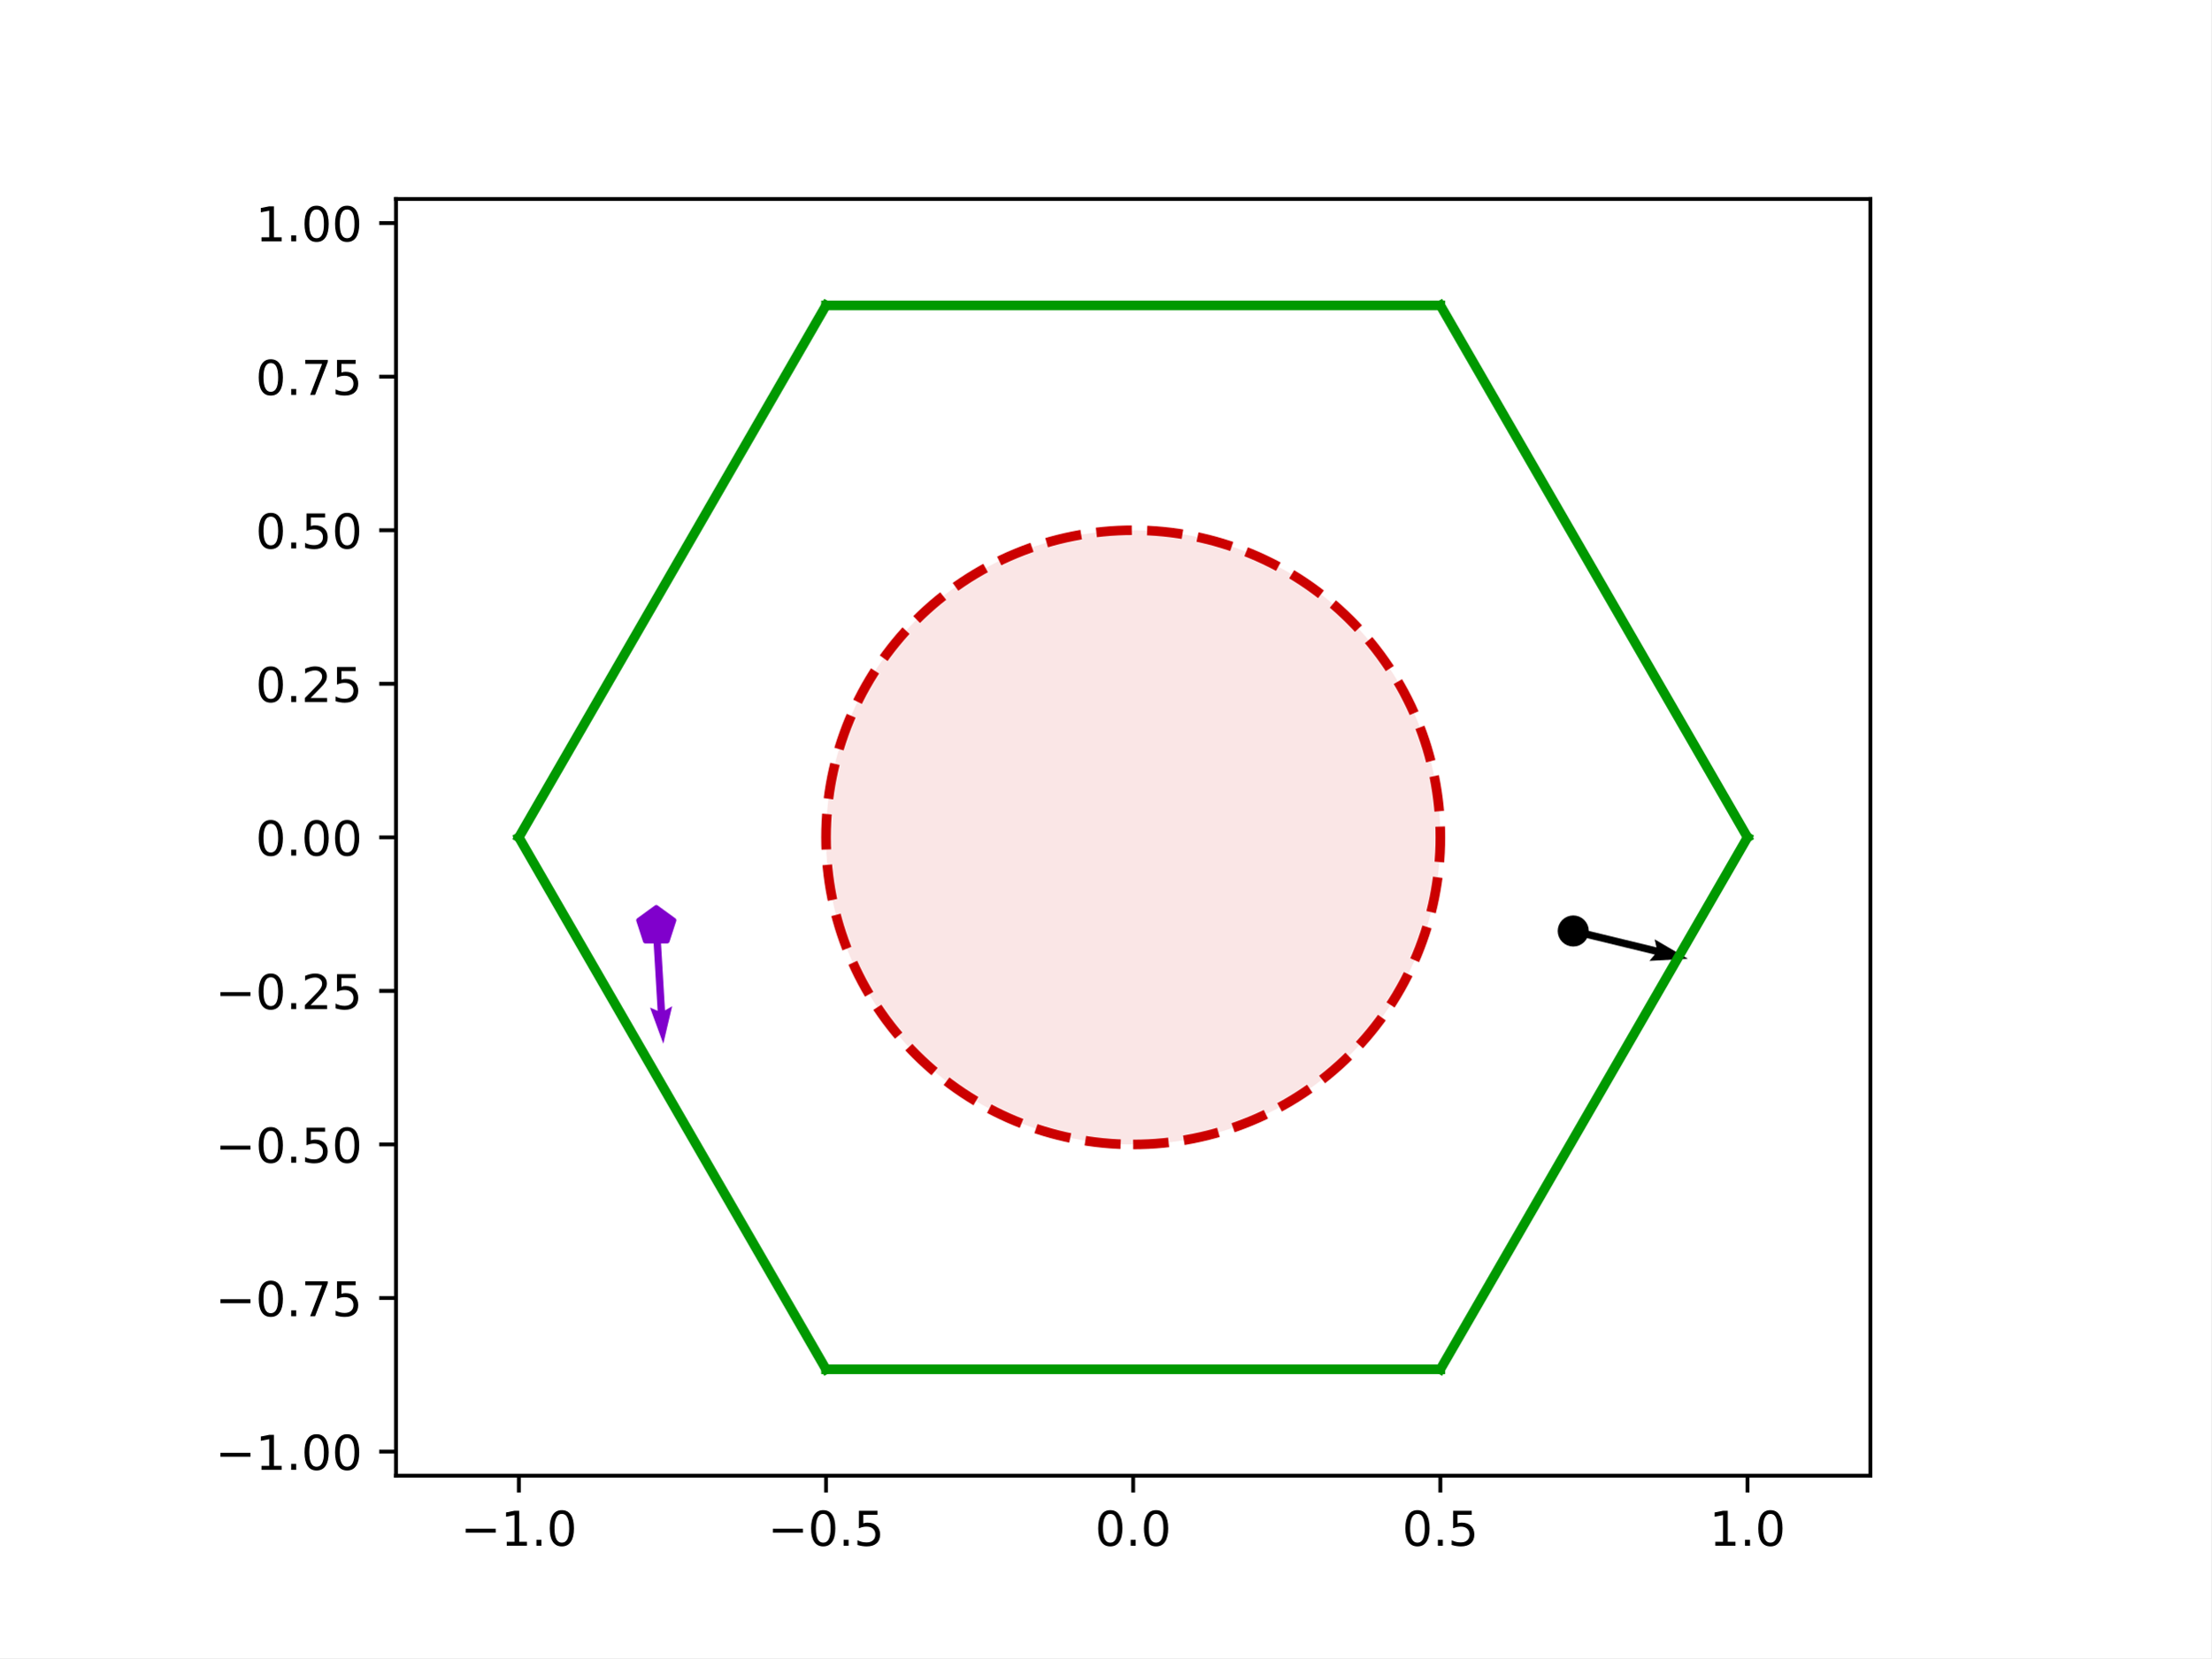
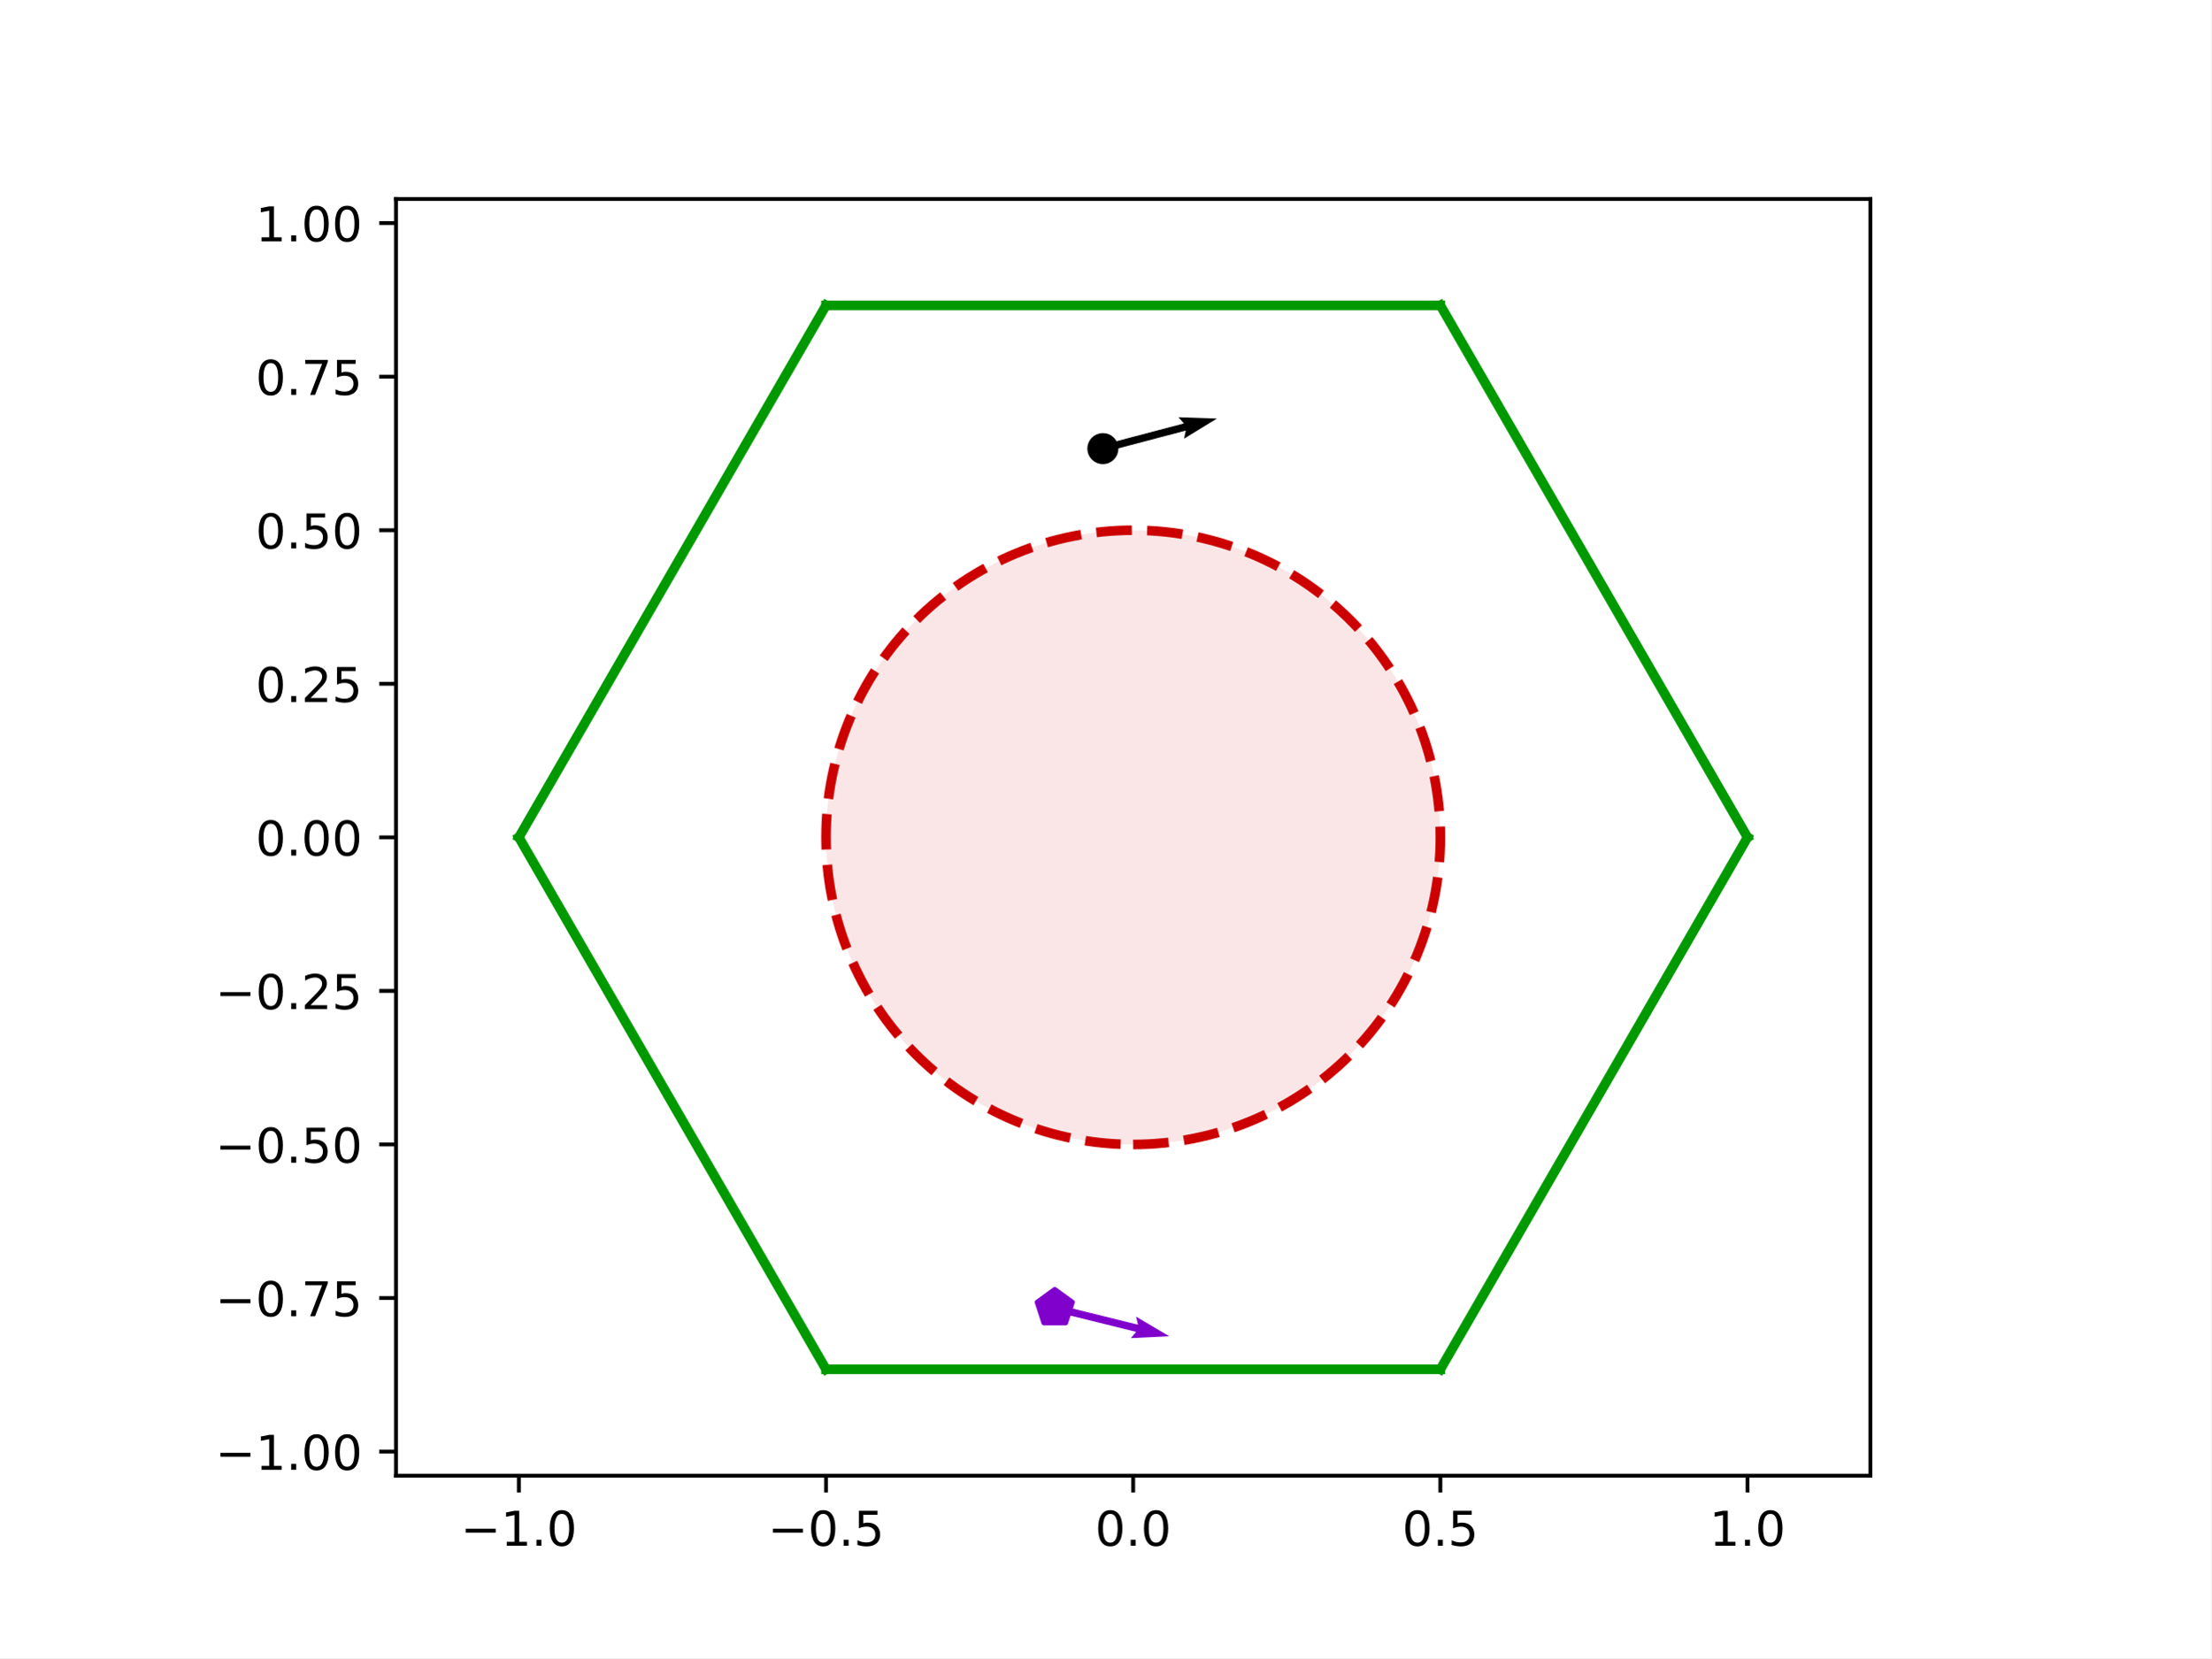
<svg xmlns="http://www.w3.org/2000/svg" xmlns:xlink="http://www.w3.org/1999/xlink" height="345.6pt" version="1.1" viewBox="0 0 460.8 345.6" width="460.8pt">
  <defs>
    <style type="text/css">
*{stroke-linecap:butt;stroke-linejoin:round;}
  </style>
  </defs>
  <g id="figure_1">
    <g id="patch_1">
      <path d="M 0 345.6  L 460.8 345.6  L 460.8 0  L 0 0  z " style="fill:#ffffff;" />
    </g>
    <g id="axes_1">
      <g id="patch_2">
        <path d="M 82.52 307.584  L 389.8 307.584  L 389.8 41.472  L 82.52 41.472  z " style="fill:#ffffff;" />
      </g>
      <g id="PathCollection_1">
        <defs>
-           <path d="M 0 2.739  C 0.726 2.739 1.423 2.45 1.936 1.936  C 2.45 1.423 2.739 0.726 2.739 0  C 2.739 -0.726 2.45 -1.423 1.936 -1.936  C 1.423 -2.45 0.726 -2.739 0 -2.739  C -0.726 -2.739 -1.423 -2.45 -1.936 -1.936  C -2.45 -1.423 -2.739 -0.726 -2.739 0  C -2.739 0.726 -2.45 1.423 -1.936 1.936  C -1.423 2.45 -0.726 2.739 0 2.739  z " id="meea8b4a351" style="stroke:#000000;" />
+           <path d="M 0 2.739  C 0.726 2.739 1.423 2.45 1.936 1.936  C 2.45 1.423 2.739 0.726 2.739 0  C 2.739 -0.726 2.45 -1.423 1.936 -1.936  C 1.423 -2.45 0.726 -2.739 0 -2.739  C -0.726 -2.739 -1.423 -2.45 -1.936 -1.936  C -2.45 -1.423 -2.739 -0.726 -2.739 0  C -2.739 0.726 -2.45 1.423 -1.936 1.936  C -1.423 2.45 -0.726 2.739 0 2.739  z " id="m920f7f7bd7" style="stroke:#000000;" />
        </defs>
-         <g clip-path="url(#p68c1d63901)">
-           <use style="stroke:#000000;" x="327.874" xlink:href="#meea8b4a351" y="194.046" />
+         <g clip-path="url(#p6284c445c8)">
+           <use style="stroke:#000000;" x="229.841" xlink:href="#m920f7f7bd7" y="93.499" />
        </g>
      </g>
      <g id="Quiver_1">
-         <path clip-path="url(#p68c1d63901)" d="M 328.055 193.3  L 345.225 197.466  L 344.841 195.792  L 351.763 199.843  L 343.754 200.271  L 344.863 198.959  L 327.693 194.793  L 328.055 193.3  " />
+         <path clip-path="url(#p6284c445c8)" d="M 229.646 92.756  L 246.731 88.254  L 245.597 86.964  L 253.613 87.235  L 246.771 91.421  L 247.123 89.74  L 230.037 94.242  L 229.646 92.756  " />
      </g>
      <g id="PathCollection_2">
        <defs>
-           <path d="M 0 -3.873  L -3.683 -1.197  L -2.276 3.133  L 2.276 3.133  L 3.683 -1.197  z " id="m442deaffe4" style="stroke:#8000cc;" />
+           <path d="M 0 -3.873  L -3.683 -1.197  L -2.276 3.133  L 2.276 3.133  L 3.683 -1.197  z " id="m32f8080578" style="stroke:#8000cc;" />
        </defs>
-         <g clip-path="url(#p68c1d63901)">
-           <use style="fill:#8000cc;stroke:#8000cc;" x="136.767" xlink:href="#m442deaffe4" y="193.009" />
+         <g clip-path="url(#p6284c445c8)">
+           <use style="fill:#8000cc;stroke:#8000cc;" x="219.813" xlink:href="#m32f8080578" y="272.615" />
        </g>
      </g>
      <g id="Quiver_2">
-         <path clip-path="url(#p68c1d63901)" d="M 137.534 192.963  L 138.584 210.6  L 140.072 209.742  L 138.228 217.548  L 135.471 210.016  L 137.05 210.692  L 136 193.054  L 137.534 192.963  " style="fill:#8000cc;" />
+         <path clip-path="url(#p6284c445c8)" d="M 219.997 271.87  L 237.148 276.113  L 236.772 274.437  L 243.675 278.519  L 235.665 278.911  L 236.779 277.605  L 219.628 273.361  L 219.997 271.87  " style="fill:#8000cc;" />
      </g>
      <g id="patch_3">
-         <path clip-path="url(#p68c1d63901)" d="M 236.16 238.545  C 253.137 238.545 269.422 231.799 281.427 219.795  C 293.431 207.79 300.177 191.505 300.177 174.528  C 300.177 157.551 293.431 141.266 281.427 129.261  C 269.422 117.257 253.137 110.511 236.16 110.511  C 219.183 110.511 202.898 117.257 190.893 129.261  C 178.889 141.266 172.143 157.551 172.143 174.528  C 172.143 191.505 178.889 207.79 190.893 219.795  C 202.898 231.799 219.183 238.545 236.16 238.545  z " style="fill:#cc0000;fill-opacity:0.1;stroke:#cc0000;stroke-dasharray:7.4,3.2;stroke-dashoffset:0;stroke-linejoin:miter;stroke-width:2;" />
+         <path clip-path="url(#p6284c445c8)" d="M 236.16 238.545  C 253.137 238.545 269.422 231.799 281.427 219.795  C 293.431 207.79 300.177 191.505 300.177 174.528  C 300.177 157.551 293.431 141.266 281.427 129.261  C 269.422 117.257 253.137 110.511 236.16 110.511  C 219.183 110.511 202.898 117.257 190.893 129.261  C 178.889 141.266 172.143 157.551 172.143 174.528  C 172.143 191.505 178.889 207.79 190.893 219.795  C 202.898 231.799 219.183 238.545 236.16 238.545  z " style="fill:#cc0000;fill-opacity:0.1;stroke:#cc0000;stroke-dasharray:7.4,3.2;stroke-dashoffset:0;stroke-linejoin:miter;stroke-width:2;" />
      </g>
      <g id="matplotlib.axis_1">
        <g id="xtick_1">
          <g id="line2d_1">
            <defs>
-               <path d="M 0 0  L 0 3.5  " id="mb26def8615" style="stroke:#000000;stroke-width:0.8;" />
-             </defs>
-             <g>
-               <use style="stroke:#000000;stroke-width:0.8;" x="108.127" xlink:href="#mb26def8615" y="307.584" />
+               <path d="M 0 0  L 0 3.5  " id="m8566b0d03e" style="stroke:#000000;stroke-width:0.8;" />
+             </defs>
+             <g>
+               <use style="stroke:#000000;stroke-width:0.8;" x="108.127" xlink:href="#m8566b0d03e" y="307.584" />
            </g>
          </g>
          <g id="text_1">
            <defs>
              <path d="M 10.594 35.5  L 73.188 35.5  L 73.188 27.203  L 10.594 27.203  z " id="DejaVuSans-2212" />
              <path d="M 12.406 8.297  L 28.516 8.297  L 28.516 63.922  L 10.984 60.406  L 10.984 69.391  L 28.422 72.906  L 38.281 72.906  L 38.281 8.297  L 54.391 8.297  L 54.391 0  L 12.406 0  z " id="DejaVuSans-31" />
              <path d="M 10.688 12.406  L 21 12.406  L 21 0  L 10.688 0  z " id="DejaVuSans-2e" />
              <path d="M 31.781 66.406  Q 24.172 66.406 20.328 58.906  Q 16.5 51.422 16.5 36.375  Q 16.5 21.391 20.328 13.891  Q 24.172 6.391 31.781 6.391  Q 39.453 6.391 43.281 13.891  Q 47.125 21.391 47.125 36.375  Q 47.125 51.422 43.281 58.906  Q 39.453 66.406 31.781 66.406  z M 31.781 74.219  Q 44.047 74.219 50.516 64.516  Q 56.984 54.828 56.984 36.375  Q 56.984 17.969 50.516 8.266  Q 44.047 -1.422 31.781 -1.422  Q 19.531 -1.422 13.062 8.266  Q 6.594 17.969 6.594 36.375  Q 6.594 54.828 13.062 64.516  Q 19.531 74.219 31.781 74.219  z " id="DejaVuSans-30" />
            </defs>
            <g transform="translate(95.9854 322.1824)scale(0.1 -0.1)">
              <use xlink:href="#DejaVuSans-2212" />
              <use x="83.789" xlink:href="#DejaVuSans-31" />
              <use x="147.412" xlink:href="#DejaVuSans-2e" />
              <use x="179.199" xlink:href="#DejaVuSans-30" />
            </g>
          </g>
        </g>
        <g id="xtick_2">
          <g id="line2d_2">
            <g>
-               <use style="stroke:#000000;stroke-width:0.8;" x="172.143" xlink:href="#mb26def8615" y="307.584" />
+               <use style="stroke:#000000;stroke-width:0.8;" x="172.143" xlink:href="#m8566b0d03e" y="307.584" />
            </g>
          </g>
          <g id="text_2">
            <defs>
              <path d="M 10.797 72.906  L 49.516 72.906  L 49.516 64.594  L 19.828 64.594  L 19.828 46.734  Q 21.969 47.469 24.109 47.828  Q 26.266 48.188 28.422 48.188  Q 40.625 48.188 47.75 41.5  Q 54.891 34.812 54.891 23.391  Q 54.891 11.625 47.562 5.094  Q 40.234 -1.422 26.906 -1.422  Q 22.312 -1.422 17.547 -0.641  Q 12.797 0.141 7.719 1.703  L 7.719 11.625  Q 12.109 9.234 16.797 8.062  Q 21.484 6.891 26.703 6.891  Q 35.156 6.891 40.078 11.328  Q 45.016 15.766 45.016 23.391  Q 45.016 31 40.078 35.438  Q 35.156 39.891 26.703 39.891  Q 22.75 39.891 18.812 39.016  Q 14.891 38.141 10.797 36.281  z " id="DejaVuSans-35" />
            </defs>
            <g transform="translate(160.002 322.1824)scale(0.1 -0.1)">
              <use xlink:href="#DejaVuSans-2212" />
              <use x="83.789" xlink:href="#DejaVuSans-30" />
              <use x="147.412" xlink:href="#DejaVuSans-2e" />
              <use x="179.199" xlink:href="#DejaVuSans-35" />
            </g>
          </g>
        </g>
        <g id="xtick_3">
          <g id="line2d_3">
            <g>
-               <use style="stroke:#000000;stroke-width:0.8;" x="236.16" xlink:href="#mb26def8615" y="307.584" />
+               <use style="stroke:#000000;stroke-width:0.8;" x="236.16" xlink:href="#m8566b0d03e" y="307.584" />
            </g>
          </g>
          <g id="text_3">
            <g transform="translate(228.2084 322.1824)scale(0.1 -0.1)">
              <use xlink:href="#DejaVuSans-30" />
              <use x="63.623" xlink:href="#DejaVuSans-2e" />
              <use x="95.41" xlink:href="#DejaVuSans-30" />
            </g>
          </g>
        </g>
        <g id="xtick_4">
          <g id="line2d_4">
            <g>
-               <use style="stroke:#000000;stroke-width:0.8;" x="300.177" xlink:href="#mb26def8615" y="307.584" />
+               <use style="stroke:#000000;stroke-width:0.8;" x="300.177" xlink:href="#m8566b0d03e" y="307.584" />
            </g>
          </g>
          <g id="text_4">
            <g transform="translate(292.225 322.1824)scale(0.1 -0.1)">
              <use xlink:href="#DejaVuSans-30" />
              <use x="63.623" xlink:href="#DejaVuSans-2e" />
              <use x="95.41" xlink:href="#DejaVuSans-35" />
            </g>
          </g>
        </g>
        <g id="xtick_5">
          <g id="line2d_5">
            <g>
-               <use style="stroke:#000000;stroke-width:0.8;" x="364.193" xlink:href="#mb26def8615" y="307.584" />
+               <use style="stroke:#000000;stroke-width:0.8;" x="364.193" xlink:href="#m8566b0d03e" y="307.584" />
            </g>
          </g>
          <g id="text_5">
            <g transform="translate(356.2416 322.1824)scale(0.1 -0.1)">
              <use xlink:href="#DejaVuSans-31" />
              <use x="63.623" xlink:href="#DejaVuSans-2e" />
              <use x="95.41" xlink:href="#DejaVuSans-30" />
            </g>
          </g>
        </g>
      </g>
      <g id="matplotlib.axis_2">
        <g id="ytick_1">
          <g id="line2d_6">
            <defs>
-               <path d="M 0 0  L -3.5 0  " id="me2c2e3d03d" style="stroke:#000000;stroke-width:0.8;" />
-             </defs>
-             <g>
-               <use style="stroke:#000000;stroke-width:0.8;" x="82.52" xlink:href="#me2c2e3d03d" y="302.561" />
+               <path d="M 0 0  L -3.5 0  " id="m8f2229ee91" style="stroke:#000000;stroke-width:0.8;" />
+             </defs>
+             <g>
+               <use style="stroke:#000000;stroke-width:0.8;" x="82.52" xlink:href="#m8f2229ee91" y="302.561" />
            </g>
          </g>
          <g id="text_6">
            <g transform="translate(44.87485 306.3604)scale(0.1 -0.1)">
              <use xlink:href="#DejaVuSans-2212" />
              <use x="83.789" xlink:href="#DejaVuSans-31" />
              <use x="147.412" xlink:href="#DejaVuSans-2e" />
              <use x="179.199" xlink:href="#DejaVuSans-30" />
              <use x="242.822" xlink:href="#DejaVuSans-30" />
            </g>
          </g>
        </g>
        <g id="ytick_2">
          <g id="line2d_7">
            <g>
-               <use style="stroke:#000000;stroke-width:0.8;" x="82.52" xlink:href="#me2c2e3d03d" y="270.553" />
+               <use style="stroke:#000000;stroke-width:0.8;" x="82.52" xlink:href="#m8f2229ee91" y="270.553" />
            </g>
          </g>
          <g id="text_7">
            <defs>
              <path d="M 8.203 72.906  L 55.078 72.906  L 55.078 68.703  L 28.609 0  L 18.312 0  L 43.219 64.594  L 8.203 64.594  z " id="DejaVuSans-37" />
            </defs>
            <g transform="translate(44.87485 274.3521)scale(0.1 -0.1)">
              <use xlink:href="#DejaVuSans-2212" />
              <use x="83.789" xlink:href="#DejaVuSans-30" />
              <use x="147.412" xlink:href="#DejaVuSans-2e" />
              <use x="179.199" xlink:href="#DejaVuSans-37" />
              <use x="242.822" xlink:href="#DejaVuSans-35" />
            </g>
          </g>
        </g>
        <g id="ytick_3">
          <g id="line2d_8">
            <g>
-               <use style="stroke:#000000;stroke-width:0.8;" x="82.52" xlink:href="#me2c2e3d03d" y="238.545" />
+               <use style="stroke:#000000;stroke-width:0.8;" x="82.52" xlink:href="#m8f2229ee91" y="238.545" />
            </g>
          </g>
          <g id="text_8">
            <g transform="translate(44.87485 242.3438)scale(0.1 -0.1)">
              <use xlink:href="#DejaVuSans-2212" />
              <use x="83.789" xlink:href="#DejaVuSans-30" />
              <use x="147.412" xlink:href="#DejaVuSans-2e" />
              <use x="179.199" xlink:href="#DejaVuSans-35" />
              <use x="242.822" xlink:href="#DejaVuSans-30" />
            </g>
          </g>
        </g>
        <g id="ytick_4">
          <g id="line2d_9">
            <g>
-               <use style="stroke:#000000;stroke-width:0.8;" x="82.52" xlink:href="#me2c2e3d03d" y="206.536" />
+               <use style="stroke:#000000;stroke-width:0.8;" x="82.52" xlink:href="#m8f2229ee91" y="206.536" />
            </g>
          </g>
          <g id="text_9">
            <defs>
              <path d="M 19.188 8.297  L 53.609 8.297  L 53.609 0  L 7.328 0  L 7.328 8.297  Q 12.938 14.109 22.625 23.891  Q 32.328 33.688 34.812 36.531  Q 39.547 41.844 41.422 45.531  Q 43.312 49.219 43.312 52.781  Q 43.312 58.594 39.234 62.25  Q 35.156 65.922 28.609 65.922  Q 23.969 65.922 18.812 64.312  Q 13.672 62.703 7.812 59.422  L 7.812 69.391  Q 13.766 71.781 18.938 73  Q 24.125 74.219 28.422 74.219  Q 39.75 74.219 46.484 68.547  Q 53.219 62.891 53.219 53.422  Q 53.219 48.922 51.531 44.891  Q 49.859 40.875 45.406 35.406  Q 44.188 33.984 37.641 27.219  Q 31.109 20.453 19.188 8.297  z " id="DejaVuSans-32" />
            </defs>
            <g transform="translate(44.87485 210.3355)scale(0.1 -0.1)">
              <use xlink:href="#DejaVuSans-2212" />
              <use x="83.789" xlink:href="#DejaVuSans-30" />
              <use x="147.412" xlink:href="#DejaVuSans-2e" />
              <use x="179.199" xlink:href="#DejaVuSans-32" />
              <use x="242.822" xlink:href="#DejaVuSans-35" />
            </g>
          </g>
        </g>
        <g id="ytick_5">
          <g id="line2d_10">
            <g>
-               <use style="stroke:#000000;stroke-width:0.8;" x="82.52" xlink:href="#me2c2e3d03d" y="174.528" />
+               <use style="stroke:#000000;stroke-width:0.8;" x="82.52" xlink:href="#m8f2229ee91" y="174.528" />
            </g>
          </g>
          <g id="text_10">
            <g transform="translate(53.25454 178.3272)scale(0.1 -0.1)">
              <use xlink:href="#DejaVuSans-30" />
              <use x="63.623" xlink:href="#DejaVuSans-2e" />
              <use x="95.41" xlink:href="#DejaVuSans-30" />
              <use x="159.033" xlink:href="#DejaVuSans-30" />
            </g>
          </g>
        </g>
        <g id="ytick_6">
          <g id="line2d_11">
            <g>
-               <use style="stroke:#000000;stroke-width:0.8;" x="82.52" xlink:href="#me2c2e3d03d" y="142.52" />
+               <use style="stroke:#000000;stroke-width:0.8;" x="82.52" xlink:href="#m8f2229ee91" y="142.52" />
            </g>
          </g>
          <g id="text_11">
            <g transform="translate(53.25454 146.3189)scale(0.1 -0.1)">
              <use xlink:href="#DejaVuSans-30" />
              <use x="63.623" xlink:href="#DejaVuSans-2e" />
              <use x="95.41" xlink:href="#DejaVuSans-32" />
              <use x="159.033" xlink:href="#DejaVuSans-35" />
            </g>
          </g>
        </g>
        <g id="ytick_7">
          <g id="line2d_12">
            <g>
-               <use style="stroke:#000000;stroke-width:0.8;" x="82.52" xlink:href="#me2c2e3d03d" y="110.511" />
+               <use style="stroke:#000000;stroke-width:0.8;" x="82.52" xlink:href="#m8f2229ee91" y="110.511" />
            </g>
          </g>
          <g id="text_12">
            <g transform="translate(53.25454 114.3106)scale(0.1 -0.1)">
              <use xlink:href="#DejaVuSans-30" />
              <use x="63.623" xlink:href="#DejaVuSans-2e" />
              <use x="95.41" xlink:href="#DejaVuSans-35" />
              <use x="159.033" xlink:href="#DejaVuSans-30" />
            </g>
          </g>
        </g>
        <g id="ytick_8">
          <g id="line2d_13">
            <g>
-               <use style="stroke:#000000;stroke-width:0.8;" x="82.52" xlink:href="#me2c2e3d03d" y="78.503" />
+               <use style="stroke:#000000;stroke-width:0.8;" x="82.52" xlink:href="#m8f2229ee91" y="78.503" />
            </g>
          </g>
          <g id="text_13">
            <g transform="translate(53.25454 82.30232)scale(0.1 -0.1)">
              <use xlink:href="#DejaVuSans-30" />
              <use x="63.623" xlink:href="#DejaVuSans-2e" />
              <use x="95.41" xlink:href="#DejaVuSans-37" />
              <use x="159.033" xlink:href="#DejaVuSans-35" />
            </g>
          </g>
        </g>
        <g id="ytick_9">
          <g id="line2d_14">
            <g>
-               <use style="stroke:#000000;stroke-width:0.8;" x="82.52" xlink:href="#me2c2e3d03d" y="46.495" />
+               <use style="stroke:#000000;stroke-width:0.8;" x="82.52" xlink:href="#m8f2229ee91" y="46.495" />
            </g>
          </g>
          <g id="text_14">
            <g transform="translate(53.25454 50.29402)scale(0.1 -0.1)">
              <use xlink:href="#DejaVuSans-31" />
              <use x="63.623" xlink:href="#DejaVuSans-2e" />
              <use x="95.41" xlink:href="#DejaVuSans-30" />
              <use x="159.033" xlink:href="#DejaVuSans-30" />
            </g>
          </g>
        </g>
      </g>
      <g id="line2d_15">
-         <path clip-path="url(#p68c1d63901)" d="M 300.177 63.648  L 172.143 63.648  " style="fill:none;stroke:#009900;stroke-linecap:square;stroke-width:2;" />
+         <path clip-path="url(#p6284c445c8)" d="M 300.177 63.648  L 172.143 63.648  " style="fill:none;stroke:#009900;stroke-linecap:square;stroke-width:2;" />
      </g>
      <g id="line2d_16">
-         <path clip-path="url(#p68c1d63901)" d="M 172.143 63.648  L 108.127 174.528  " style="fill:none;stroke:#009900;stroke-linecap:square;stroke-width:2;" />
+         <path clip-path="url(#p6284c445c8)" d="M 172.143 63.648  L 108.127 174.528  " style="fill:none;stroke:#009900;stroke-linecap:square;stroke-width:2;" />
      </g>
      <g id="line2d_17">
-         <path clip-path="url(#p68c1d63901)" d="M 108.127 174.528  L 172.143 285.408  " style="fill:none;stroke:#009900;stroke-linecap:square;stroke-width:2;" />
+         <path clip-path="url(#p6284c445c8)" d="M 108.127 174.528  L 172.143 285.408  " style="fill:none;stroke:#009900;stroke-linecap:square;stroke-width:2;" />
      </g>
      <g id="line2d_18">
-         <path clip-path="url(#p68c1d63901)" d="M 172.143 285.408  L 300.177 285.408  " style="fill:none;stroke:#009900;stroke-linecap:square;stroke-width:2;" />
+         <path clip-path="url(#p6284c445c8)" d="M 172.143 285.408  L 300.177 285.408  " style="fill:none;stroke:#009900;stroke-linecap:square;stroke-width:2;" />
      </g>
      <g id="line2d_19">
-         <path clip-path="url(#p68c1d63901)" d="M 300.177 285.408  L 364.193 174.528  " style="fill:none;stroke:#009900;stroke-linecap:square;stroke-width:2;" />
+         <path clip-path="url(#p6284c445c8)" d="M 300.177 285.408  L 364.193 174.528  " style="fill:none;stroke:#009900;stroke-linecap:square;stroke-width:2;" />
      </g>
      <g id="line2d_20">
-         <path clip-path="url(#p68c1d63901)" d="M 364.193 174.528  L 300.177 63.648  " style="fill:none;stroke:#009900;stroke-linecap:square;stroke-width:2;" />
+         <path clip-path="url(#p6284c445c8)" d="M 364.193 174.528  L 300.177 63.648  " style="fill:none;stroke:#009900;stroke-linecap:square;stroke-width:2;" />
      </g>
      <g id="patch_4">
        <path d="M 82.52 307.584  L 82.52 41.472  " style="fill:none;stroke:#000000;stroke-linecap:square;stroke-linejoin:miter;stroke-width:0.8;" />
      </g>
      <g id="patch_5">
        <path d="M 389.8 307.584  L 389.8 41.472  " style="fill:none;stroke:#000000;stroke-linecap:square;stroke-linejoin:miter;stroke-width:0.8;" />
      </g>
      <g id="patch_6">
        <path d="M 82.52 307.584  L 389.8 307.584  " style="fill:none;stroke:#000000;stroke-linecap:square;stroke-linejoin:miter;stroke-width:0.8;" />
      </g>
      <g id="patch_7">
        <path d="M 82.52 41.472  L 389.8 41.472  " style="fill:none;stroke:#000000;stroke-linecap:square;stroke-linejoin:miter;stroke-width:0.8;" />
      </g>
    </g>
  </g>
  <defs>
-     <clipPath id="p68c1d63901">
+     <clipPath id="p6284c445c8">
      <rect height="266.112" width="307.28" x="82.52" y="41.472" />
    </clipPath>
  </defs>
</svg>
